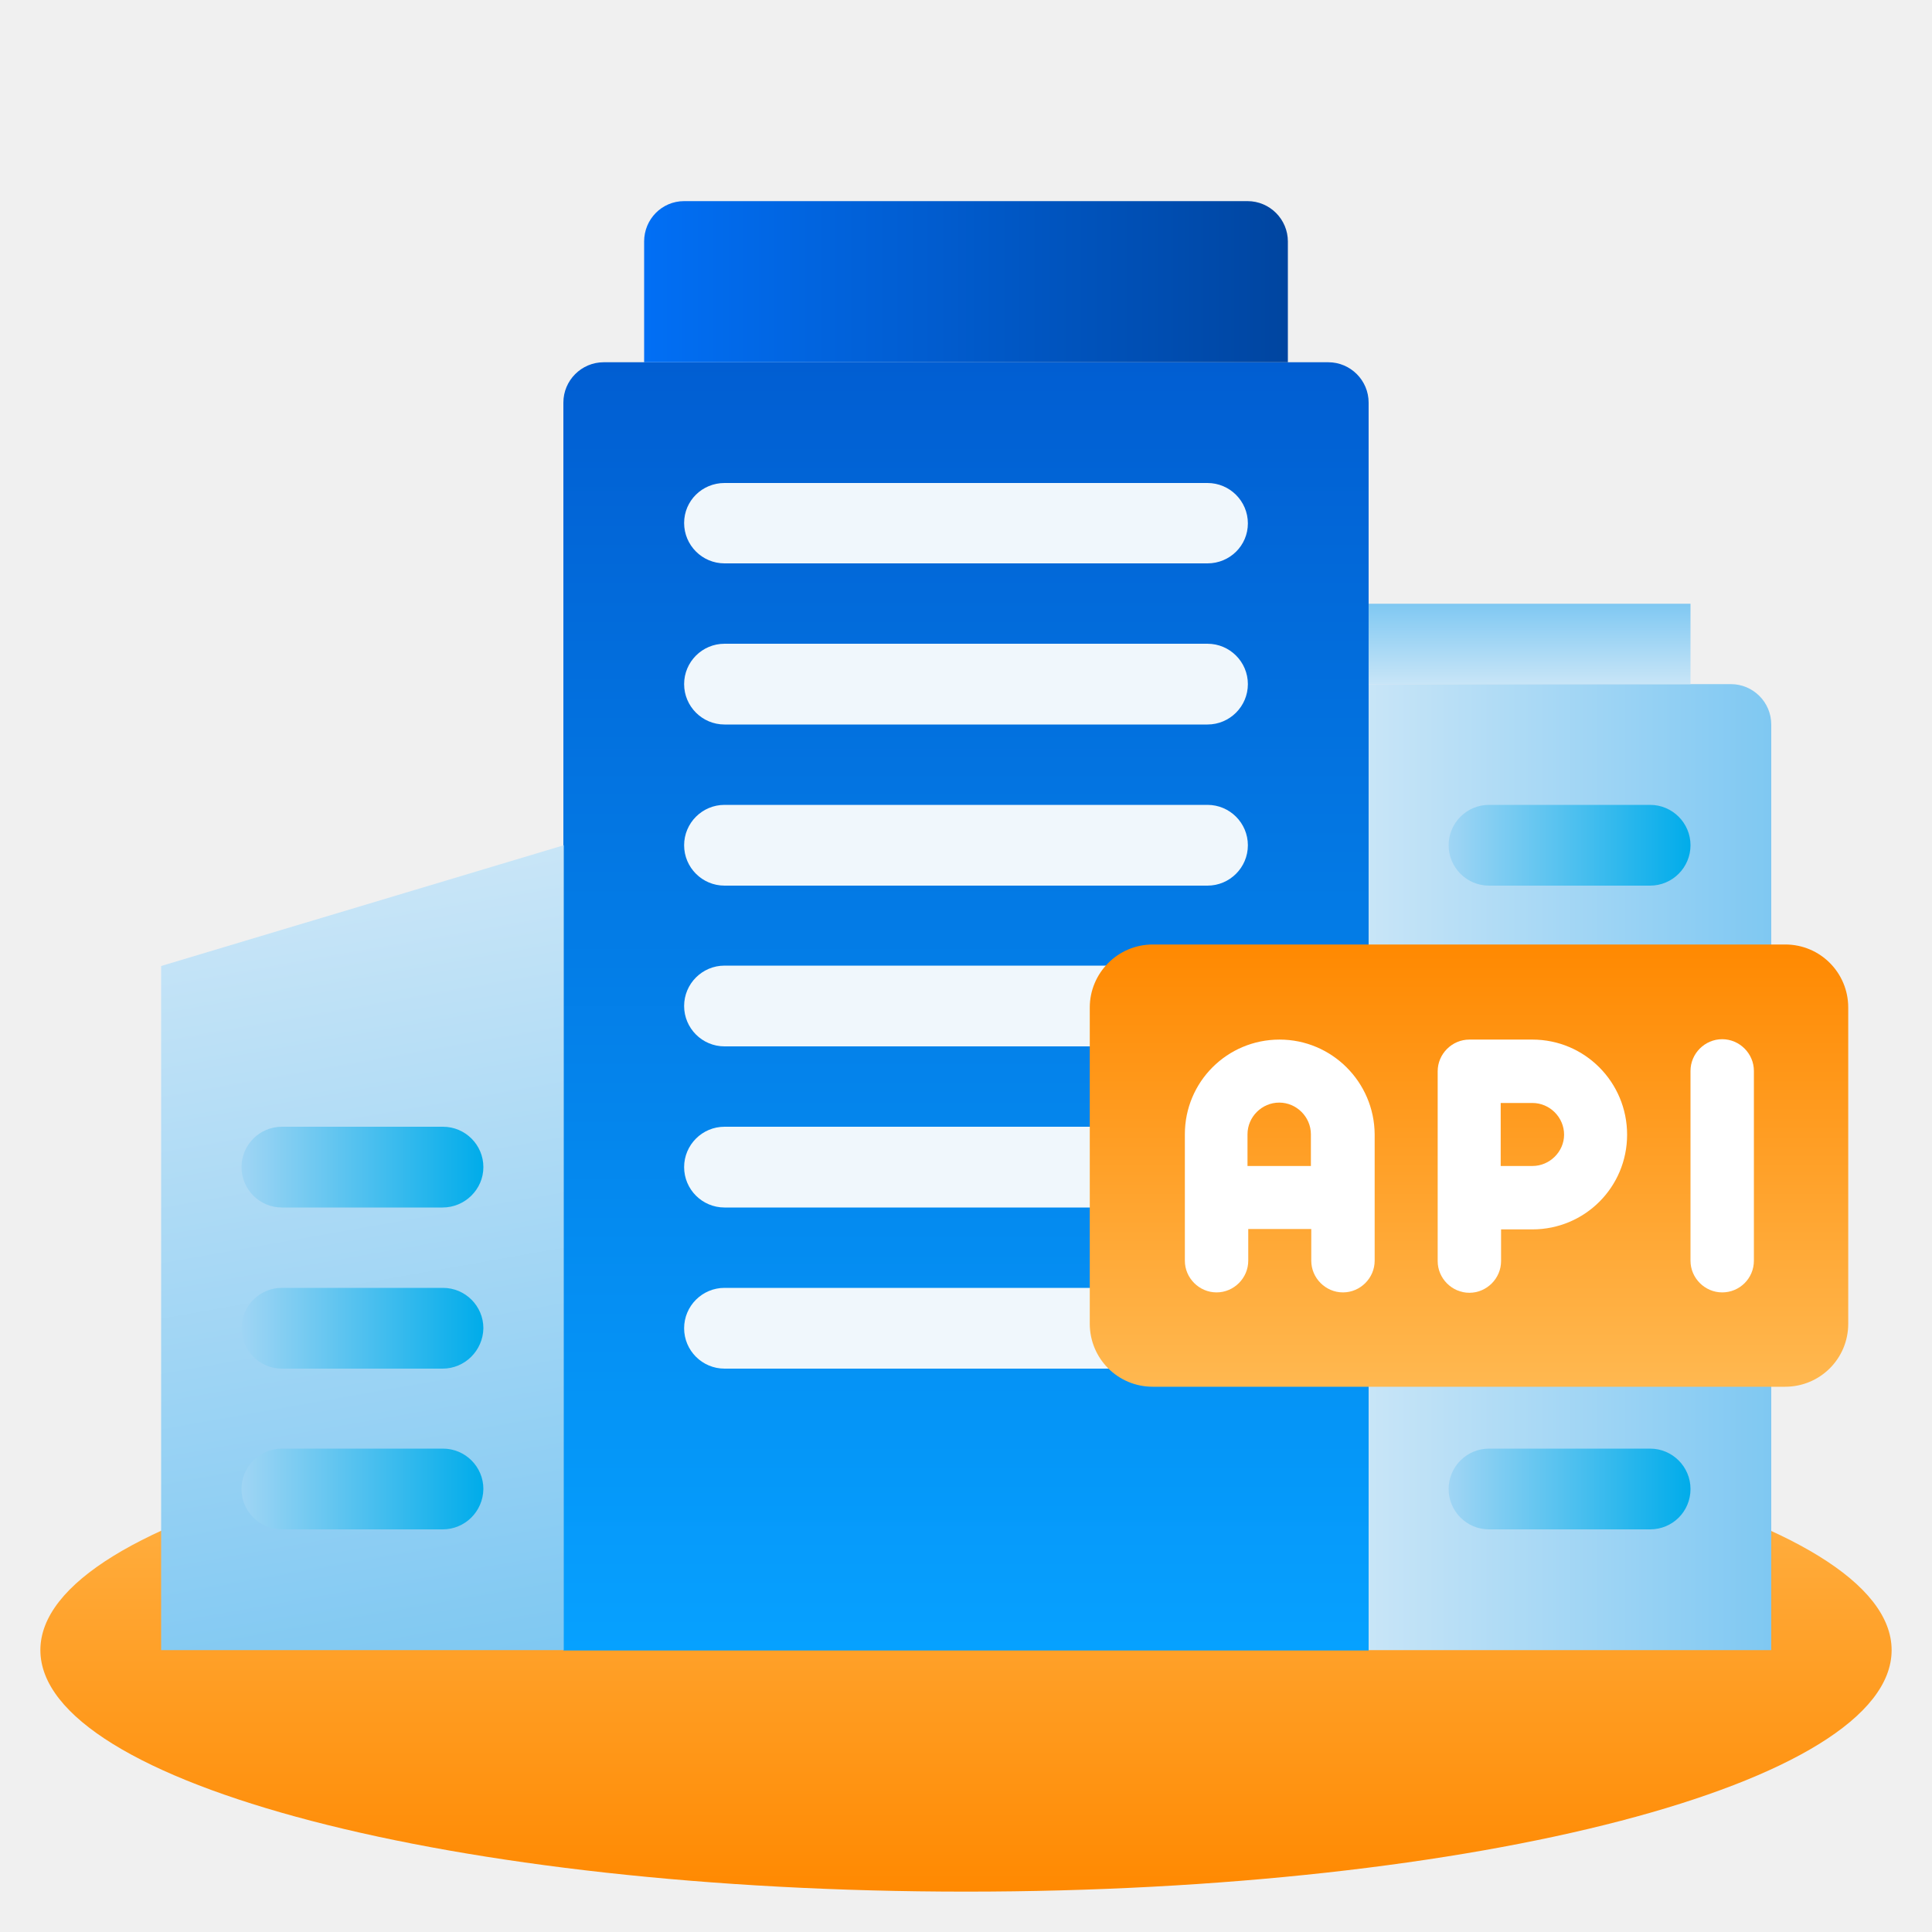
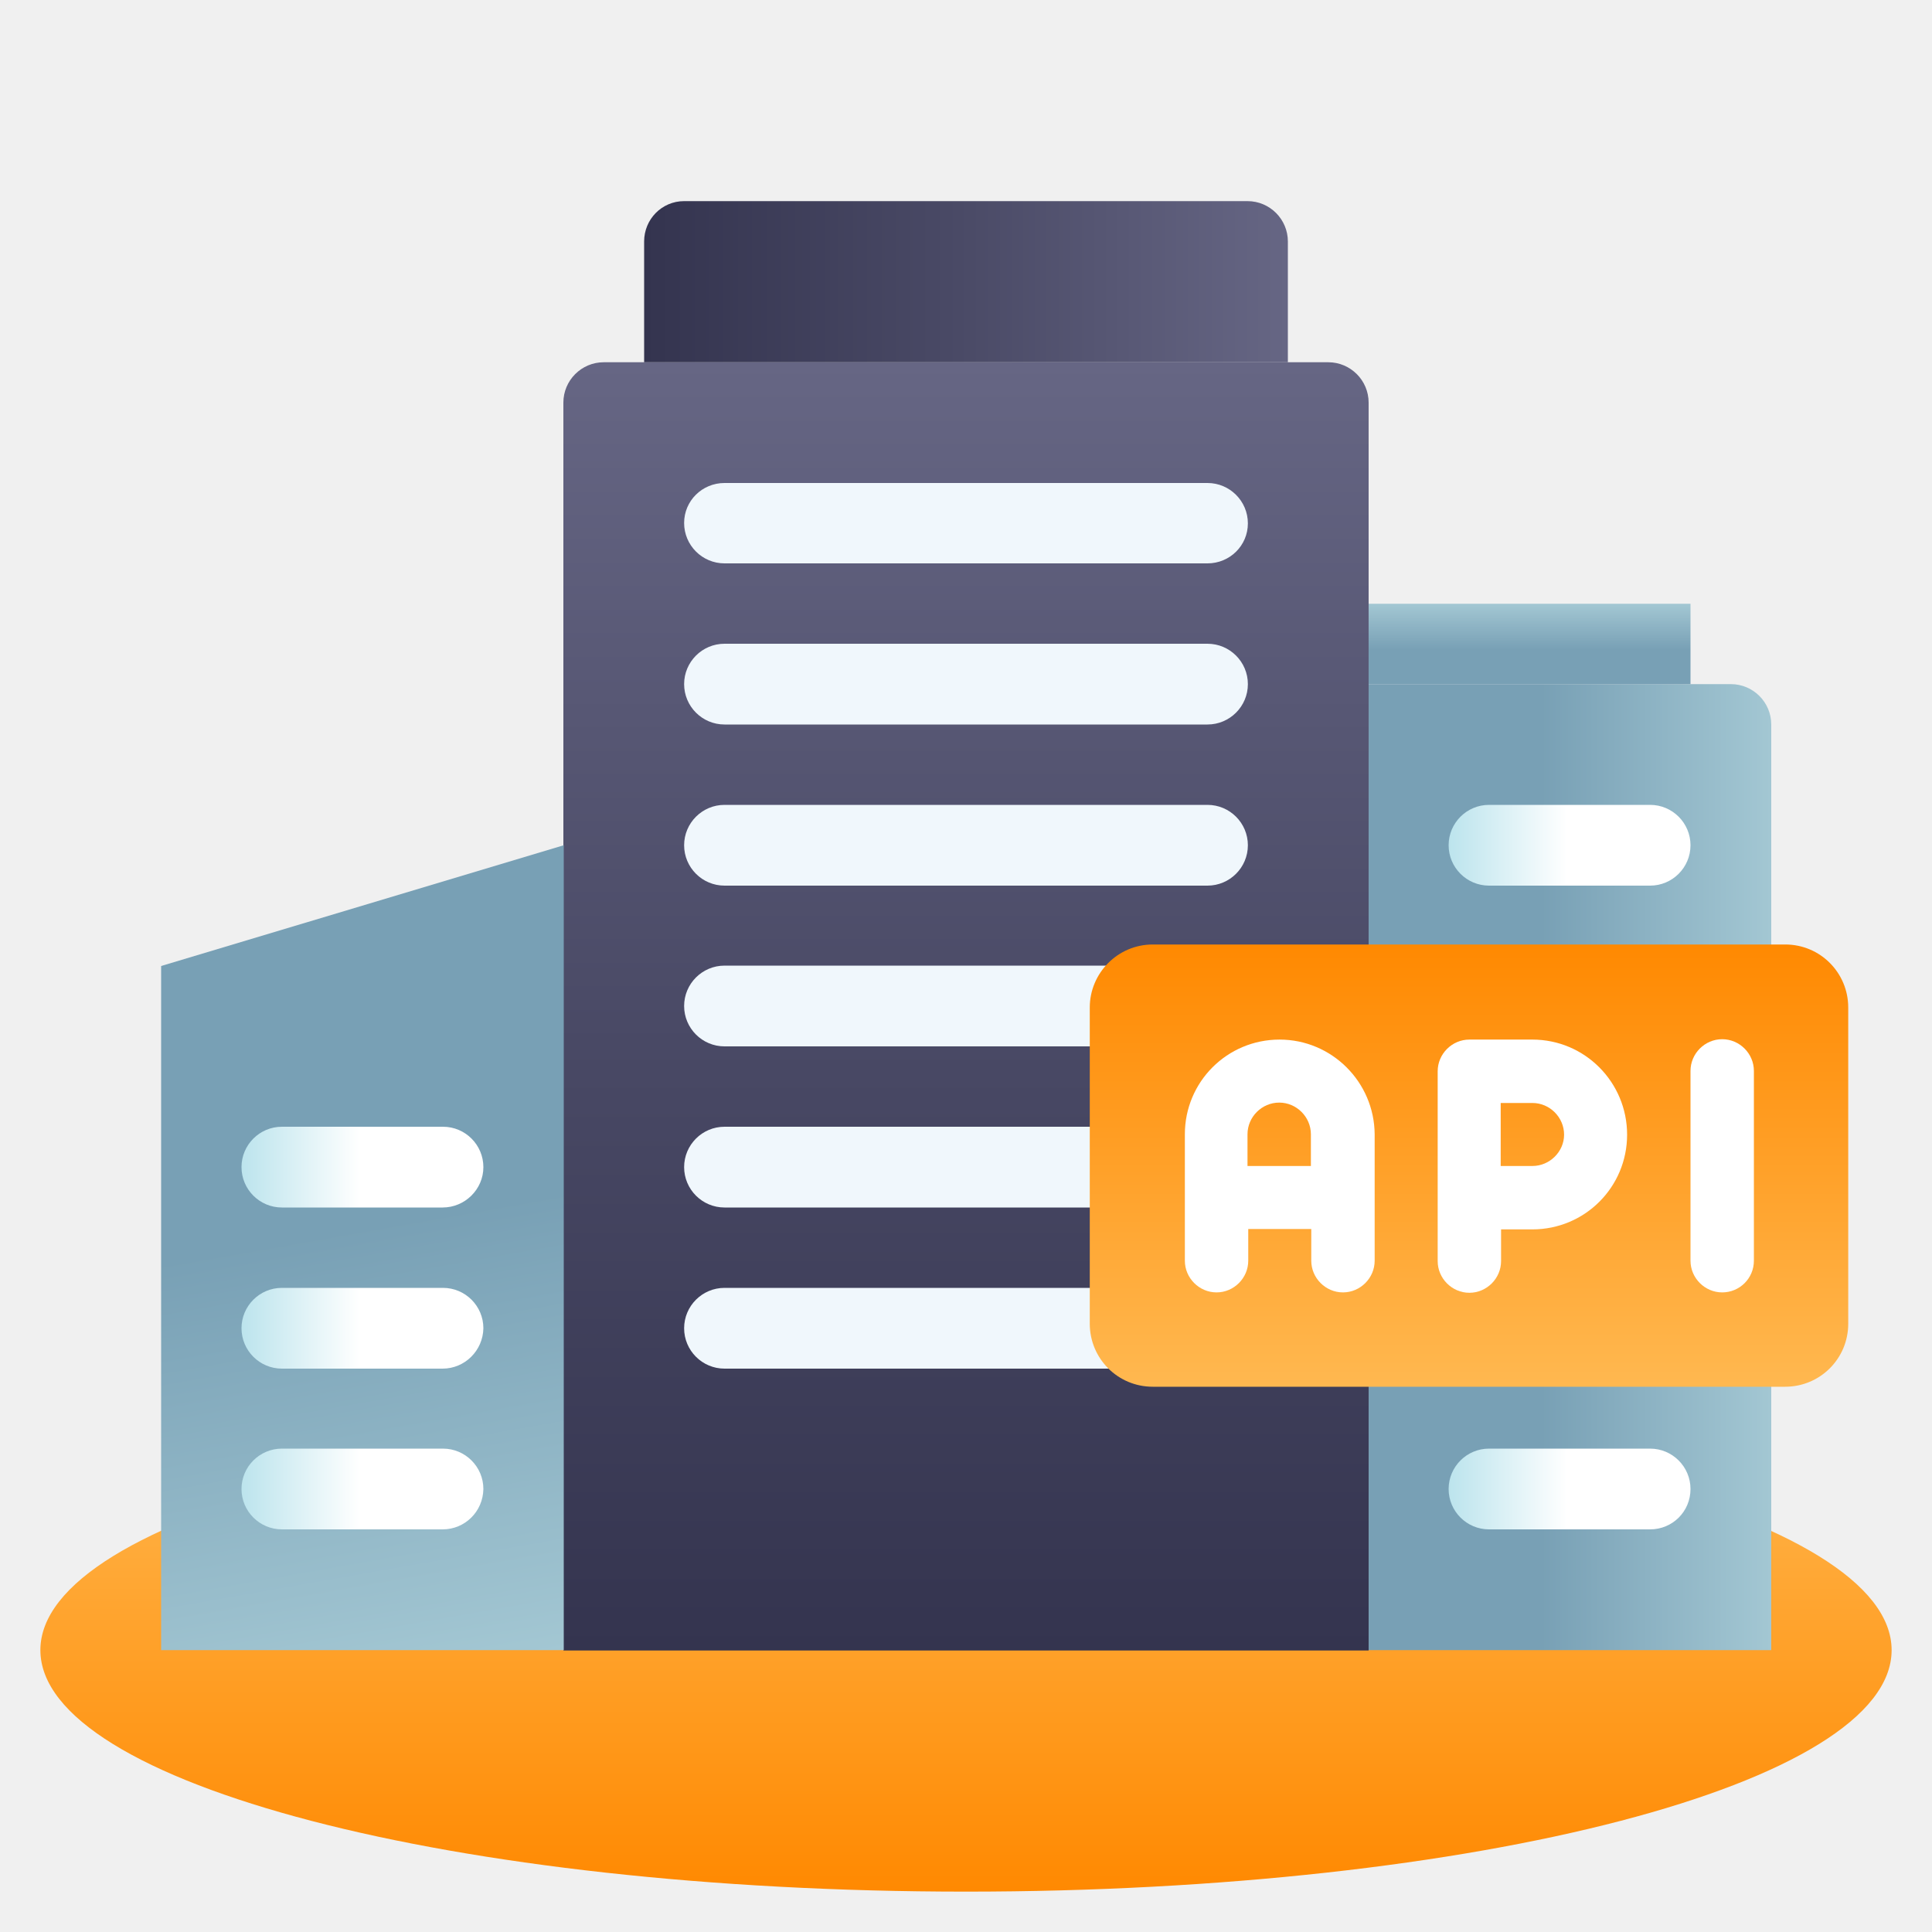
<svg xmlns="http://www.w3.org/2000/svg" version="1.1" id="Layer_1" x="0px" y="0px" viewBox="0 0 512 512" style="enable-background:new 0 0 512 512;" xml:space="preserve">
  <style type="text/css">
	.st0{fill:url(#SVGID_1_);}
- 	.st1{fill:url(#SVGID_00000006704621572061186240000012251895434134723236_);}
- 	.st2{fill:url(#SVGID_00000042732772637701055210000004109831792132818348_);}
- 	.st3{fill:url(#SVGID_00000125599563298408716170000001392033884845055647_);}
+ 	.st1{fill:url(#SVGID_00000026157865469053244950000007099532101545744532_);}
+ 	.st2{fill:url(#SVGID_00000135678093311319649560000016690083381531726013_);}
+ 	.st3{fill:url(#SVGID_00000116221491806922719730000003825663926039443385_);}
	.st4{fill:#F0F7FC;}
- 	.st5{fill:url(#SVGID_00000149376166199140731130000002966335833449878920_);}
- 	.st6{fill:url(#SVGID_00000176737321060994961580000009718550033661992588_);}
- 	.st7{fill:url(#SVGID_00000083066974930982317270000013672737419522758302_);}
- 	.st8{fill:url(#SVGID_00000029728177851056337920000009999694703013260204_);}
- 	.st9{fill:url(#SVGID_00000017496218245513156740000006276602950829643439_);}
- 	.st10{fill:url(#SVGID_00000062150152844306397670000000957479912227109806_);}
- 	.st11{fill:url(#SVGID_00000029747791453697280500000007228753564948937616_);}
- 	.st12{fill:url(#SVGID_00000074431747737186417220000000810564308355266704_);}
- 	.st13{fill:url(#SVGID_00000034070989061503905960000011540113350496980656_);}
- 	.st14{fill:url(#SVGID_00000064321915353030333570000015694965449485916547_);}
- 	.st15{fill:url(#SVGID_00000060014298452241893840000006124944079045302967_);}
+ 	.st5{fill:url(#SVGID_00000143579219293162102370000007662398646042253221_);}
+ 	.st6{fill:url(#SVGID_00000150784220189438167040000015969478966728586164_);}
+ 	.st7{fill:url(#SVGID_00000177443255303130549890000011316877276016852134_);}
+ 	.st8{fill:url(#SVGID_00000160885022219895369600000012743496702692671927_);}
+ 	.st9{fill:url(#SVGID_00000176732954570456615860000016327355684848264352_);}
+ 	.st10{fill:url(#SVGID_00000055700087643817833520000012655384918151383973_);}
+ 	.st11{fill:url(#SVGID_00000069397114662454968410000015147429389500648104_);}
+ 	.st12{fill:url(#SVGID_00000057868589362284413550000013357281089196783544_);}
+ 	.st13{fill:url(#SVGID_00000176746738183592283050000000488863356605384086_);}
+ 	.st14{fill:url(#SVGID_00000052095949353668484570000015559403144227154086_);}
+ 	.st15{fill:url(#SVGID_00000134960902161086704770000009971492753205900942_);}
	.st16{fill:#FFFFFF;}
</style>
-   <linearGradient id="SVGID_1_" gradientUnits="userSpaceOnUse" x1="-1366.186" y1="84.311" x2="-1366.186" y2="96.311" gradientTransform="matrix(10.6667 0 0 10.6667 14828.692 -526.0257)">
+   <linearGradient id="SVGID_1_" gradientUnits="userSpaceOnUse" x1="-2061.28" y1="668.032" x2="-2061.28" y2="656.032" gradientTransform="matrix(10.6667 0 0 -10.6667 22243.051 7499.001)">
    <stop offset="0" style="stop-color:#FFB850" />
    <stop offset="1" style="stop-color:#FF8901" />
  </linearGradient>
  <ellipse class="st0" cx="256" cy="437.3" rx="245.3" ry="64" />
-   <linearGradient id="SVGID_00000026141985024744342830000015121530729669171382_" gradientUnits="userSpaceOnUse" x1="-1356.182" y1="78.311" x2="-1346.179" y2="78.311" gradientTransform="matrix(10.6667 0 0 10.6667 14828.692 -526.0257)">
-     <stop offset="0" style="stop-color:#C8E5F7" />
-     <stop offset="1" style="stop-color:#7FC8F2" />
+   <linearGradient id="SVGID_00000000916137345861118730000011723054156840125315_" gradientUnits="userSpaceOnUse" x1="-2051.276" y1="674.032" x2="-2041.273" y2="674.032" gradientTransform="matrix(10.6667 0 0 -10.6667 22243.051 7499.001)">
+     <stop offset="0" style="stop-color:#78A0B5" />
+     <stop offset="0.43" style="stop-color:#78A0B5" />
+     <stop offset="1" style="stop-color:#A3C7D3" />
  </linearGradient>
-   <path style="fill:url(#SVGID_00000026141985024744342830000015121530729669171382_);" d="M362.7,181.3h96c5.9,0,10.7,4.8,10.7,10.7  v245.3l0,0H362.7l0,0V181.3L362.7,181.3z" />
-   <linearGradient id="SVGID_00000077299694405262623480000015148137834997600187_" gradientUnits="userSpaceOnUse" x1="-1366.186" y1="90.321" x2="-1366.186" y2="58.315" gradientTransform="matrix(10.6667 0 0 10.6667 14828.692 -526.0257)">
-     <stop offset="0" style="stop-color:#06A1FF" />
-     <stop offset="1" style="stop-color:#015ED2" />
+   <path style="fill:url(#SVGID_00000000916137345861118730000011723054156840125315_);" d="M362.7,181.3h96c5.9,0,10.7,4.8,10.7,10.7  v245.3l0,0H362.7l0,0V181.3L362.7,181.3z" />
+   <linearGradient id="SVGID_00000044138576044894800820000006821525000505382060_" gradientUnits="userSpaceOnUse" x1="-2061.28" y1="662.023" x2="-2061.28" y2="694.029" gradientTransform="matrix(10.6667 0 0 -10.6667 22243.051 7499.001)">
+     <stop offset="0" style="stop-color:#34344F" />
+     <stop offset="0.47" style="stop-color:#494965" />
+     <stop offset="1" style="stop-color:#666684" />
  </linearGradient>
-   <path style="fill:url(#SVGID_00000077299694405262623480000015148137834997600187_);" d="M160,96h192c5.9,0,10.7,4.8,10.7,10.7  v330.7l0,0H149.3l0,0V106.7C149.3,100.8,154.1,96,160,96z" />
-   <linearGradient id="SVGID_00000145771386969223415830000011463728246603235458_" gradientUnits="userSpaceOnUse" x1="170.7" y1="439.35" x2="341.3" y2="439.35" gradientTransform="matrix(1 0 0 -1 0 514)">
-     <stop offset="0" style="stop-color:#016FF5" />
-     <stop offset="1" style="stop-color:#0045A0" />
+   <path style="fill:url(#SVGID_00000044138576044894800820000006821525000505382060_);" d="M160,96h192c5.9,0,10.7,4.8,10.7,10.7  v330.7l0,0H149.3l0,0V106.7C149.3,100.8,154.1,96,160,96z" />
+   <linearGradient id="SVGID_00000084489068841255992720000013906613803632625825_" gradientUnits="userSpaceOnUse" x1="170.7" y1="600.65" x2="341.3" y2="600.65" gradientTransform="matrix(1 0 0 1 0 -526)">
+     <stop offset="0" style="stop-color:#34344F" />
+     <stop offset="0.47" style="stop-color:#494965" />
+     <stop offset="1" style="stop-color:#666684" />
  </linearGradient>
-   <path style="fill:url(#SVGID_00000145771386969223415830000011463728246603235458_);" d="M181.3,53.3h149.3  c5.9,0,10.7,4.8,10.7,10.7v32l0,0H170.7l0,0V64C170.7,58.1,175.4,53.3,181.3,53.3z" />
+   <path style="fill:url(#SVGID_00000084489068841255992720000013906613803632625825_);" d="M181.3,53.3h149.3  c5.9,0,10.7,4.8,10.7,10.7v32l0,0H170.7l0,0V64C170.7,58.1,175.4,53.3,181.3,53.3z" />
  <g>
    <path class="st4" d="M320,149.3H192c-5.9,0-10.7-4.8-10.7-10.7S186.1,128,192,128h128c5.9,0,10.7,4.8,10.7,10.7   S325.9,149.3,320,149.3z" />
    <path class="st4" d="M320,192H192c-5.9,0-10.7-4.8-10.7-10.7s4.8-10.7,10.7-10.7h128c5.9,0,10.7,4.8,10.7,10.7S325.9,192,320,192z" />
    <path class="st4" d="M320,234.7H192c-5.9,0-10.7-4.8-10.7-10.7s4.8-10.7,10.7-10.7h128c5.9,0,10.7,4.8,10.7,10.7   S325.9,234.7,320,234.7z" />
    <path class="st4" d="M320,277.3H192c-5.9,0-10.7-4.8-10.7-10.7c0-5.9,4.8-10.7,10.7-10.7h128c5.9,0,10.7,4.8,10.7,10.7   C330.7,272.6,325.9,277.3,320,277.3z" />
    <path class="st4" d="M320,320H192c-5.9,0-10.7-4.8-10.7-10.7s4.8-10.7,10.7-10.7h128c5.9,0,10.7,4.8,10.7,10.7S325.9,320,320,320z" />
    <path class="st4" d="M320,362.7H192c-5.9,0-10.7-4.8-10.7-10.7c0-5.9,4.8-10.7,10.7-10.7h128c5.9,0,10.7,4.8,10.7,10.7   C330.7,357.9,325.9,362.7,320,362.7z" />
  </g>
-   <linearGradient id="SVGID_00000127747113258101413770000005604194313423435402_" gradientUnits="userSpaceOnUse" x1="384" y1="290" x2="448" y2="290" gradientTransform="matrix(1 0 0 -1 0 514)">
+   <linearGradient id="SVGID_00000173839960995288365130000017408807411139690647_" gradientUnits="userSpaceOnUse" x1="384" y1="750" x2="448" y2="750" gradientTransform="matrix(1 0 0 1 0 -526)">
+     <stop offset="0" style="stop-color:#BCE4ED" />
+     <stop offset="0.49" style="stop-color:#FFFFFF" />
+     <stop offset="1" style="stop-color:#FFFFFF" />
+   </linearGradient>
+   <path style="fill:url(#SVGID_00000173839960995288365130000017408807411139690647_);" d="M437.3,234.7h-42.7  c-5.9,0-10.7-4.8-10.7-10.7s4.8-10.7,10.7-10.7h42.7c5.9,0,10.7,4.8,10.7,10.7S443.2,234.7,437.3,234.7z" />
+   <linearGradient id="SVGID_00000017499299796874040390000005416826034526912141_" gradientUnits="userSpaceOnUse" x1="384" y1="792.6" x2="448" y2="792.6" gradientTransform="matrix(1 0 0 1 0 -526)">
    <stop offset="0" style="stop-color:#A0D5F4" />
    <stop offset="1" style="stop-color:#00ACEA" />
  </linearGradient>
-   <path style="fill:url(#SVGID_00000127747113258101413770000005604194313423435402_);" d="M437.3,234.7h-42.7  c-5.9,0-10.7-4.8-10.7-10.7s4.8-10.7,10.7-10.7h42.7c5.9,0,10.7,4.8,10.7,10.7S443.2,234.7,437.3,234.7z" />
-   <linearGradient id="SVGID_00000013905484772418645920000011754984318491829921_" gradientUnits="userSpaceOnUse" x1="384" y1="247.4" x2="448" y2="247.4" gradientTransform="matrix(1 0 0 -1 0 514)">
+   <path style="fill:url(#SVGID_00000017499299796874040390000005416826034526912141_);" d="M437.3,277.3h-42.7  c-5.9,0-10.7-4.8-10.7-10.7c0-5.9,4.8-10.7,10.7-10.7h42.7c5.9,0,10.7,4.8,10.7,10.7C448,272.6,443.2,277.3,437.3,277.3z" />
+   <linearGradient id="SVGID_00000128455347503547066340000015076831740578413247_" gradientUnits="userSpaceOnUse" x1="384" y1="835.3" x2="448" y2="835.3" gradientTransform="matrix(1 0 0 1 0 -526)">
    <stop offset="0" style="stop-color:#A0D5F4" />
    <stop offset="1" style="stop-color:#00ACEA" />
  </linearGradient>
-   <path style="fill:url(#SVGID_00000013905484772418645920000011754984318491829921_);" d="M437.3,277.3h-42.7  c-5.9,0-10.7-4.8-10.7-10.7c0-5.9,4.8-10.7,10.7-10.7h42.7c5.9,0,10.7,4.8,10.7,10.7C448,272.6,443.2,277.3,437.3,277.3z" />
-   <linearGradient id="SVGID_00000080169574565550600630000013108152033945417146_" gradientUnits="userSpaceOnUse" x1="384" y1="204.7" x2="448" y2="204.7" gradientTransform="matrix(1 0 0 -1 0 514)">
+   <path style="fill:url(#SVGID_00000128455347503547066340000015076831740578413247_);" d="M437.3,320h-42.7  c-5.9,0-10.7-4.8-10.7-10.7s4.8-10.7,10.7-10.7h42.7c5.9,0,10.7,4.8,10.7,10.7S443.2,320,437.3,320z" />
+   <linearGradient id="SVGID_00000147910777544663612010000010254238091363161989_" gradientUnits="userSpaceOnUse" x1="384" y1="878" x2="448" y2="878" gradientTransform="matrix(1 0 0 1 0 -526)">
    <stop offset="0" style="stop-color:#A0D5F4" />
    <stop offset="1" style="stop-color:#00ACEA" />
  </linearGradient>
-   <path style="fill:url(#SVGID_00000080169574565550600630000013108152033945417146_);" d="M437.3,320h-42.7  c-5.9,0-10.7-4.8-10.7-10.7s4.8-10.7,10.7-10.7h42.7c5.9,0,10.7,4.8,10.7,10.7S443.2,320,437.3,320z" />
-   <linearGradient id="SVGID_00000085959878617615372690000002256344748188226467_" gradientUnits="userSpaceOnUse" x1="384" y1="162" x2="448" y2="162" gradientTransform="matrix(1 0 0 -1 0 514)">
-     <stop offset="0" style="stop-color:#A0D5F4" />
-     <stop offset="1" style="stop-color:#00ACEA" />
+   <path style="fill:url(#SVGID_00000147910777544663612010000010254238091363161989_);" d="M437.3,362.7h-42.7  c-5.9,0-10.7-4.8-10.7-10.7c0-5.9,4.8-10.7,10.7-10.7h42.7c5.9,0,10.7,4.8,10.7,10.7C448,357.9,443.2,362.7,437.3,362.7z" />
+   <linearGradient id="SVGID_00000118371197259542563300000005120676029133019031_" gradientUnits="userSpaceOnUse" x1="384" y1="920.6" x2="448" y2="920.6" gradientTransform="matrix(1 0 0 1 0 -526)">
+     <stop offset="0" style="stop-color:#BCE4ED" />
+     <stop offset="0.49" style="stop-color:#FFFFFF" />
+     <stop offset="1" style="stop-color:#FFFFFF" />
  </linearGradient>
-   <path style="fill:url(#SVGID_00000085959878617615372690000002256344748188226467_);" d="M437.3,362.7h-42.7  c-5.9,0-10.7-4.8-10.7-10.7c0-5.9,4.8-10.7,10.7-10.7h42.7c5.9,0,10.7,4.8,10.7,10.7C448,357.9,443.2,362.7,437.3,362.7z" />
-   <linearGradient id="SVGID_00000047049760412973784230000006837105502312272286_" gradientUnits="userSpaceOnUse" x1="384" y1="119.4" x2="448" y2="119.4" gradientTransform="matrix(1 0 0 -1 0 514)">
-     <stop offset="0" style="stop-color:#A0D5F4" />
-     <stop offset="1" style="stop-color:#00ACEA" />
+   <path style="fill:url(#SVGID_00000118371197259542563300000005120676029133019031_);" d="M437.3,405.3h-42.7  c-5.9,0-10.7-4.8-10.7-10.7c0-5.9,4.8-10.7,10.7-10.7h42.7c5.9,0,10.7,4.8,10.7,10.7C448,400.6,443.2,405.3,437.3,405.3z" />
+   <linearGradient id="SVGID_00000180349004733496476340000011576674425361800101_" gradientUnits="userSpaceOnUse" x1="-2047.278" y1="686.032" x2="-2047.278" y2="688.032" gradientTransform="matrix(10.6667 0 0 -10.6667 22243.051 7499.001)">
+     <stop offset="0" style="stop-color:#78A0B5" />
+     <stop offset="0.43" style="stop-color:#78A0B5" />
+     <stop offset="1" style="stop-color:#A3C7D3" />
  </linearGradient>
-   <path style="fill:url(#SVGID_00000047049760412973784230000006837105502312272286_);" d="M437.3,405.3h-42.7  c-5.9,0-10.7-4.8-10.7-10.7c0-5.9,4.8-10.7,10.7-10.7h42.7c5.9,0,10.7,4.8,10.7,10.7C448,400.6,443.2,405.3,437.3,405.3z" />
-   <linearGradient id="SVGID_00000137129445963464234290000017948937077864731068_" gradientUnits="userSpaceOnUse" x1="-1352.184" y1="66.312" x2="-1352.184" y2="64.312" gradientTransform="matrix(10.6667 0 0 10.6667 14828.692 -526.0257)">
-     <stop offset="0" style="stop-color:#C8E5F7" />
-     <stop offset="1" style="stop-color:#7FC8F2" />
+   <path style="fill:url(#SVGID_00000180349004733496476340000011576674425361800101_);" d="M362.7,160H448v21.3h-85.3V160z" />
+   <linearGradient id="SVGID_00000145052400880939868450000011086904402342135730_" gradientUnits="userSpaceOnUse" x1="-2077.834" y1="680.872" x2="-2074.414" y2="661.479" gradientTransform="matrix(10.6667 0 0 -10.6667 22243.051 7499.001)">
+     <stop offset="0" style="stop-color:#78A0B5" />
+     <stop offset="0.43" style="stop-color:#78A0B5" />
+     <stop offset="1" style="stop-color:#A3C7D3" />
  </linearGradient>
-   <path style="fill:url(#SVGID_00000137129445963464234290000017948937077864731068_);" d="M362.7,160H448v21.3h-85.3V160z" />
-   <linearGradient id="SVGID_00000048491384903070769160000006585074658215658668_" gradientUnits="userSpaceOnUse" x1="-1382.74" y1="71.472" x2="-1379.32" y2="90.865" gradientTransform="matrix(10.6667 0 0 10.6667 14828.692 -526.0257)">
-     <stop offset="0" style="stop-color:#C8E5F7" />
-     <stop offset="1" style="stop-color:#7FC8F2" />
+   <path style="fill:url(#SVGID_00000145052400880939868450000011086904402342135730_);" d="M42.7,256l106.7-32v213.3H42.7V256z" />
+   <linearGradient id="SVGID_00000059270068816210914900000014899849137033597320_" gradientUnits="userSpaceOnUse" x1="64" y1="835.3" x2="128" y2="835.3" gradientTransform="matrix(1 0 0 1 0 -526)">
+     <stop offset="0" style="stop-color:#BCE4ED" />
+     <stop offset="0.49" style="stop-color:#FFFFFF" />
+     <stop offset="1" style="stop-color:#FFFFFF" />
  </linearGradient>
-   <path style="fill:url(#SVGID_00000048491384903070769160000006585074658215658668_);" d="M42.7,256l106.7-32v213.3H42.7V256z" />
-   <linearGradient id="SVGID_00000014608567199638039590000004028329754782276030_" gradientUnits="userSpaceOnUse" x1="64" y1="204.7" x2="128" y2="204.7" gradientTransform="matrix(1 0 0 -1 0 514)">
-     <stop offset="0" style="stop-color:#A0D5F4" />
-     <stop offset="1" style="stop-color:#00ACEA" />
+   <path style="fill:url(#SVGID_00000059270068816210914900000014899849137033597320_);" d="M117.3,320H74.7c-5.9,0-10.7-4.8-10.7-10.7  s4.8-10.7,10.7-10.7h42.7c5.9,0,10.7,4.8,10.7,10.7S123.2,320,117.3,320z" />
+   <linearGradient id="SVGID_00000106837701683608918750000004544812025192947332_" gradientUnits="userSpaceOnUse" x1="64" y1="878" x2="128" y2="878" gradientTransform="matrix(1 0 0 1 0 -526)">
+     <stop offset="0" style="stop-color:#BCE4ED" />
+     <stop offset="0.49" style="stop-color:#FFFFFF" />
+     <stop offset="1" style="stop-color:#FFFFFF" />
  </linearGradient>
-   <path style="fill:url(#SVGID_00000014608567199638039590000004028329754782276030_);" d="M117.3,320H74.7c-5.9,0-10.7-4.8-10.7-10.7  s4.8-10.7,10.7-10.7h42.7c5.9,0,10.7,4.8,10.7,10.7S123.2,320,117.3,320z" />
-   <linearGradient id="SVGID_00000027577346643540273710000016783748164565723289_" gradientUnits="userSpaceOnUse" x1="64" y1="162" x2="128" y2="162" gradientTransform="matrix(1 0 0 -1 0 514)">
-     <stop offset="0" style="stop-color:#A0D5F4" />
-     <stop offset="1" style="stop-color:#00ACEA" />
+   <path style="fill:url(#SVGID_00000106837701683608918750000004544812025192947332_);" d="M117.3,362.7H74.7  c-5.9,0-10.7-4.8-10.7-10.7c0-5.9,4.8-10.7,10.7-10.7h42.7c5.9,0,10.7,4.8,10.7,10.7C128,357.9,123.2,362.7,117.3,362.7z" />
+   <linearGradient id="SVGID_00000134934220840208988940000002887056541153134214_" gradientUnits="userSpaceOnUse" x1="64" y1="920.6" x2="128" y2="920.6" gradientTransform="matrix(1 0 0 1 0 -526)">
+     <stop offset="0" style="stop-color:#BCE4ED" />
+     <stop offset="0.49" style="stop-color:#FFFFFF" />
+     <stop offset="1" style="stop-color:#FFFFFF" />
  </linearGradient>
-   <path style="fill:url(#SVGID_00000027577346643540273710000016783748164565723289_);" d="M117.3,362.7H74.7  c-5.9,0-10.7-4.8-10.7-10.7c0-5.9,4.8-10.7,10.7-10.7h42.7c5.9,0,10.7,4.8,10.7,10.7C128,357.9,123.2,362.7,117.3,362.7z" />
-   <linearGradient id="SVGID_00000041995512540950363810000017223447671251773097_" gradientUnits="userSpaceOnUse" x1="64" y1="119.4" x2="128" y2="119.4" gradientTransform="matrix(1 0 0 -1 0 514)">
-     <stop offset="0" style="stop-color:#A0D5F4" />
-     <stop offset="1" style="stop-color:#00ACEA" />
-   </linearGradient>
-   <path style="fill:url(#SVGID_00000041995512540950363810000017223447671251773097_);" d="M117.3,405.3H74.7  c-5.9,0-10.7-4.8-10.7-10.7c0-5.9,4.8-10.7,10.7-10.7h42.7c5.9,0,10.7,4.8,10.7,10.7C128,400.6,123.2,405.3,117.3,405.3z" />
+   <path style="fill:url(#SVGID_00000134934220840208988940000002887056541153134214_);" d="M117.3,405.3H74.7  c-5.9,0-10.7-4.8-10.7-10.7c0-5.9,4.8-10.7,10.7-10.7h42.7c5.9,0,10.7,4.8,10.7,10.7C128,400.6,123.2,405.3,117.3,405.3z" />
  <g>
-     <linearGradient id="SVGID_00000162318216330812423700000007959723907741033395_" gradientUnits="userSpaceOnUse" x1="-2048.783" y1="668.576" x2="-2048.783" y2="679.563" gradientTransform="matrix(10.6667 0 0 -10.6667 22243.051 7499.001)">
+     <linearGradient id="SVGID_00000111176003239925450990000012612643748189141423_" gradientUnits="userSpaceOnUse" x1="-2743.877" y1="133.08" x2="-2743.877" y2="122.093" gradientTransform="matrix(10.6667 0 0 10.6667 29657.41 -1052.026)">
      <stop offset="0" style="stop-color:#FFB850" />
      <stop offset="1" style="stop-color:#FF8901" />
    </linearGradient>
-     <path style="fill:url(#SVGID_00000162318216330812423700000007959723907741033395_);" d="M305.5,250.3h167.6   c9.3,0,16.7,7.5,16.7,16.7v83.8c0,9.3-7.5,16.7-16.7,16.7H305.5c-9.3,0-16.7-7.5-16.7-16.7V267   C288.8,257.9,296.2,250.3,305.5,250.3z" />
+     <path style="fill:url(#SVGID_00000111176003239925450990000012612643748189141423_);" d="M305.5,250.3h167.6   c9.3,0,16.7,7.5,16.7,16.7v83.8c0,9.3-7.5,16.7-16.7,16.7H305.5c-9.3,0-16.7-7.5-16.7-16.7V267   C288.8,257.9,296.2,250.3,305.5,250.3z" />
    <path class="st16" d="M406.1,275.5h-16.7c-4.6,0-8.4,3.8-8.4,8.4v50.3c0,4.6,3.8,8.4,8.4,8.4s8.4-3.8,8.4-8.4v-8.4h8.3   c13.9,0,25.1-11.2,25.1-25.1S420,275.5,406.1,275.5z M406.1,309h-8.4v-16.7h8.4c4.6,0,8.4,3.8,8.4,8.4   C414.5,305.2,410.7,309,406.1,309z" />
    <path class="st16" d="M339.1,275.5c-13.9,0-25.1,11.2-25.1,25.1v33.5c0,4.6,3.8,8.4,8.4,8.4s8.4-3.8,8.4-8.4v-8.4h16.7v8.4   c0,4.6,3.8,8.4,8.4,8.4s8.4-3.8,8.4-8.4v-33.5C364.2,286.7,352.9,275.5,339.1,275.5z M330.6,309v-8.4c0-4.6,3.8-8.4,8.4-8.4   s8.4,3.8,8.4,8.4v8.4H330.6z" />
    <path class="st16" d="M456.4,342.5c-4.6,0-8.4-3.8-8.4-8.4v-50.3c0-4.6,3.8-8.4,8.4-8.4s8.4,3.8,8.4,8.4v50.3   C464.8,338.8,461,342.5,456.4,342.5z" />
  </g>
</svg>
